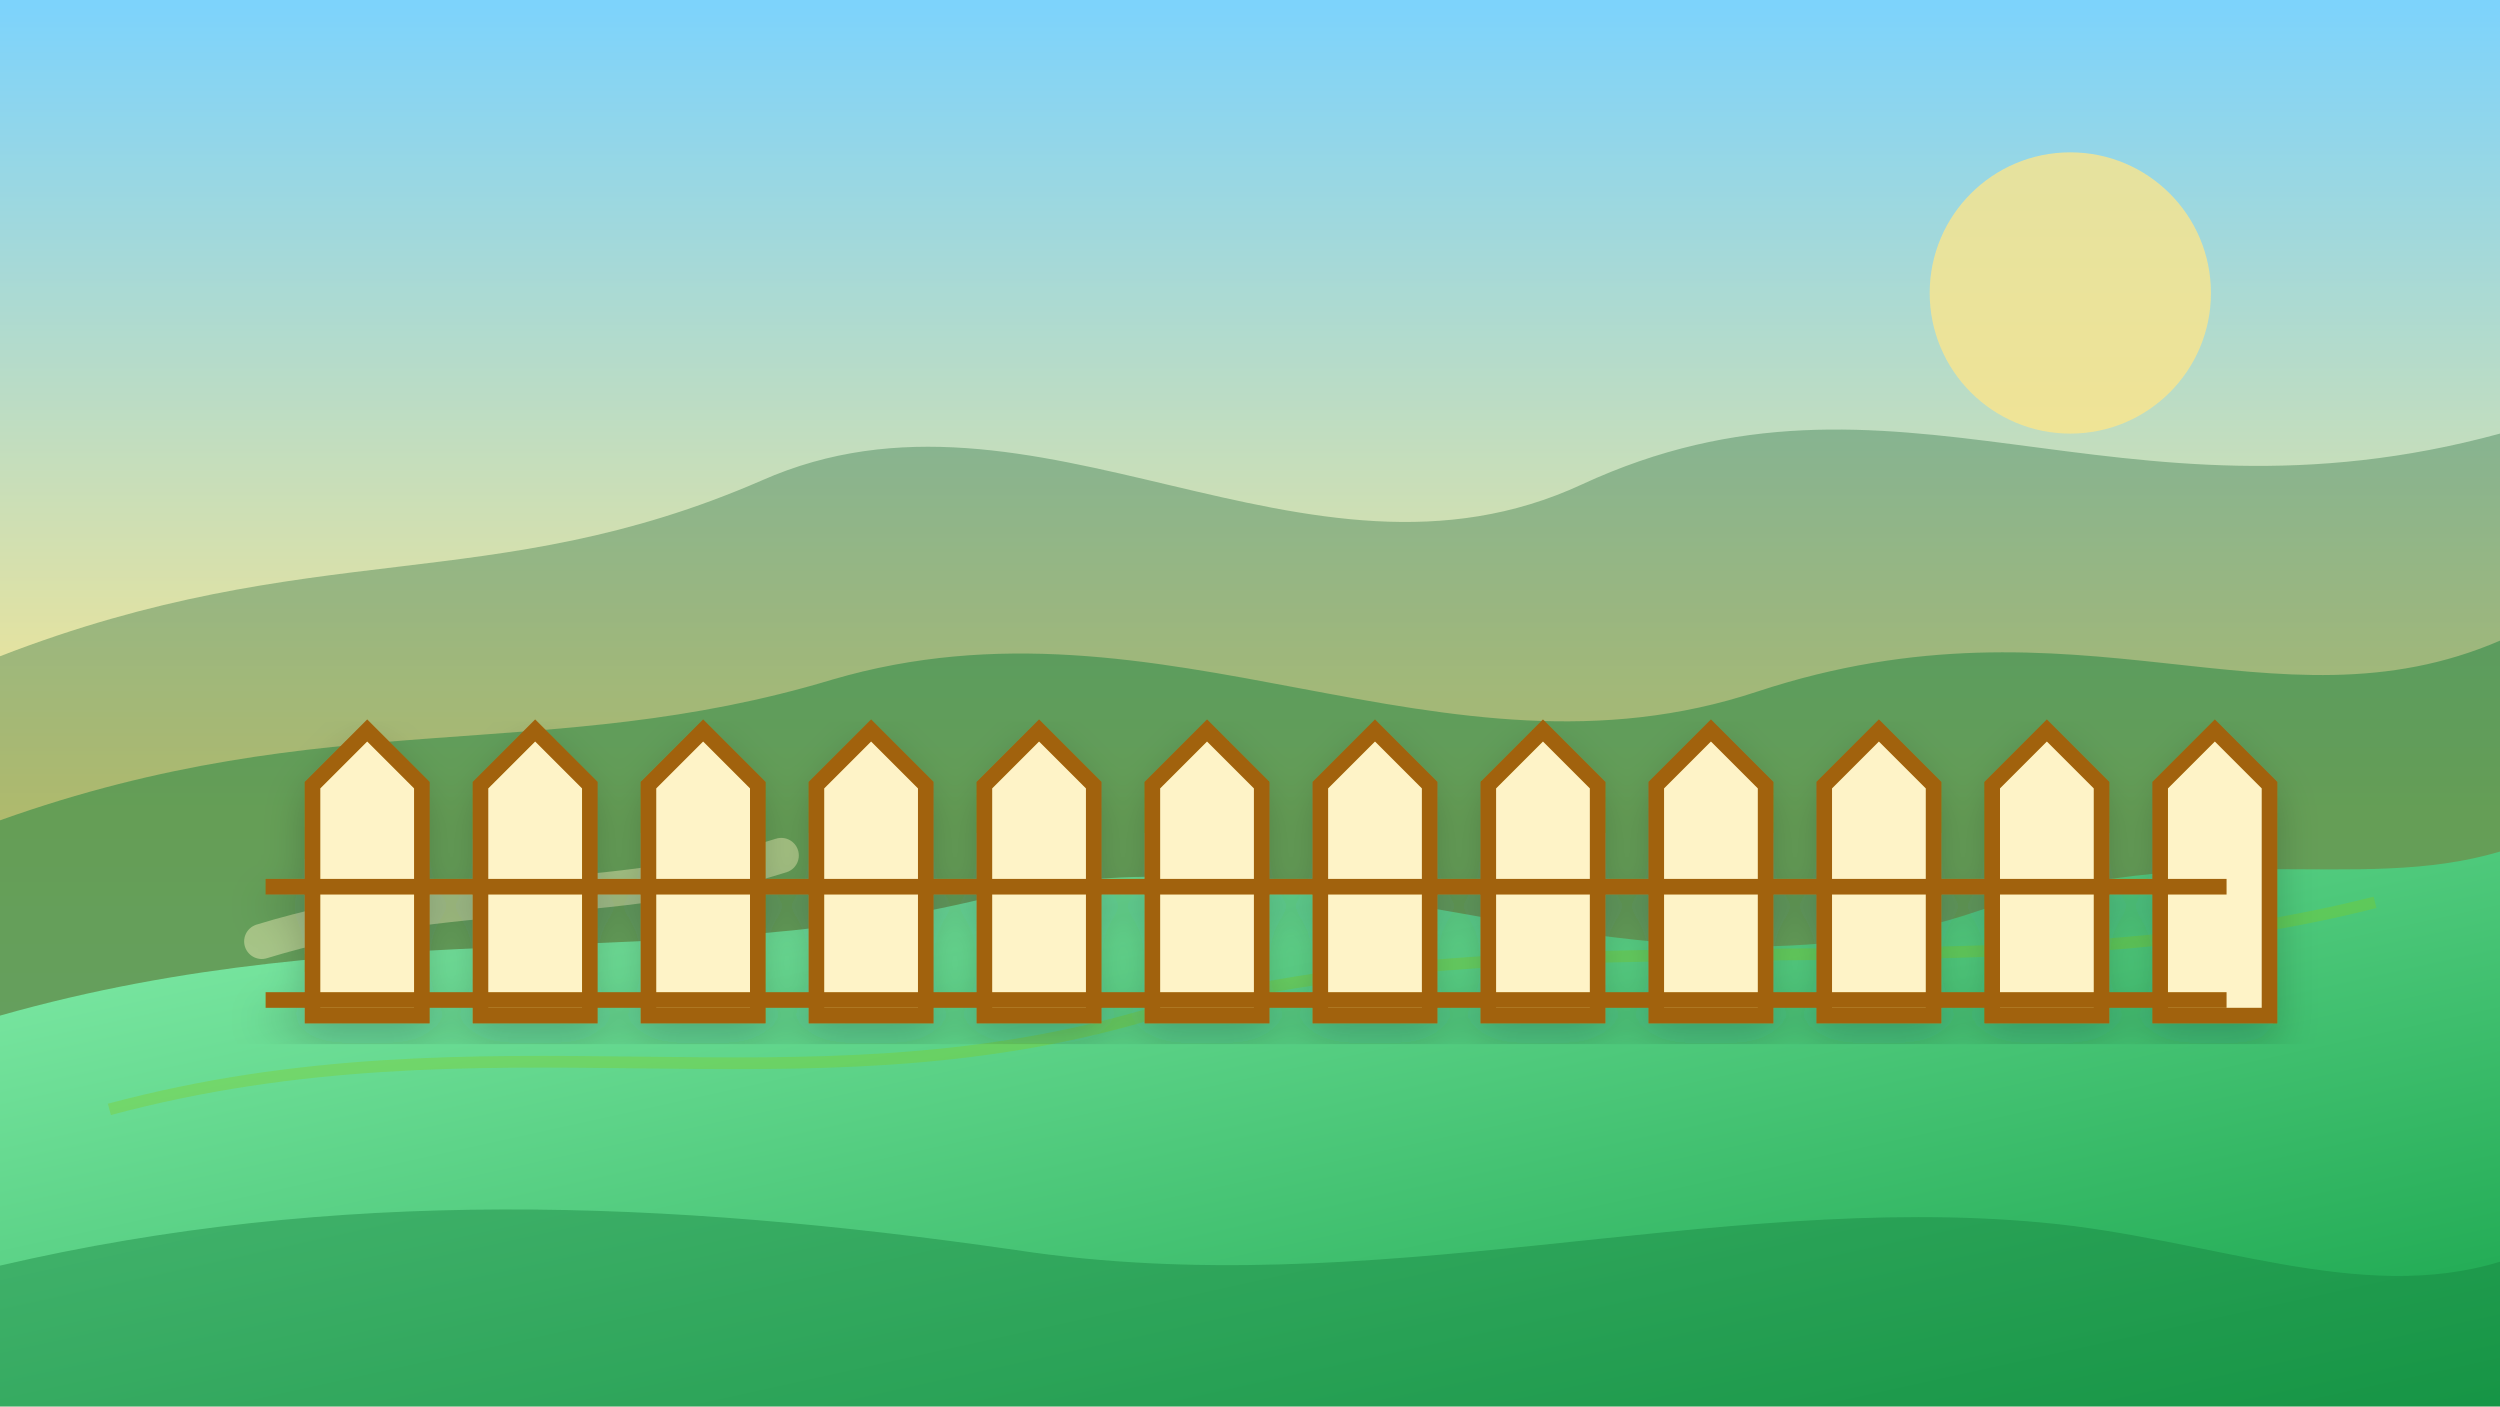
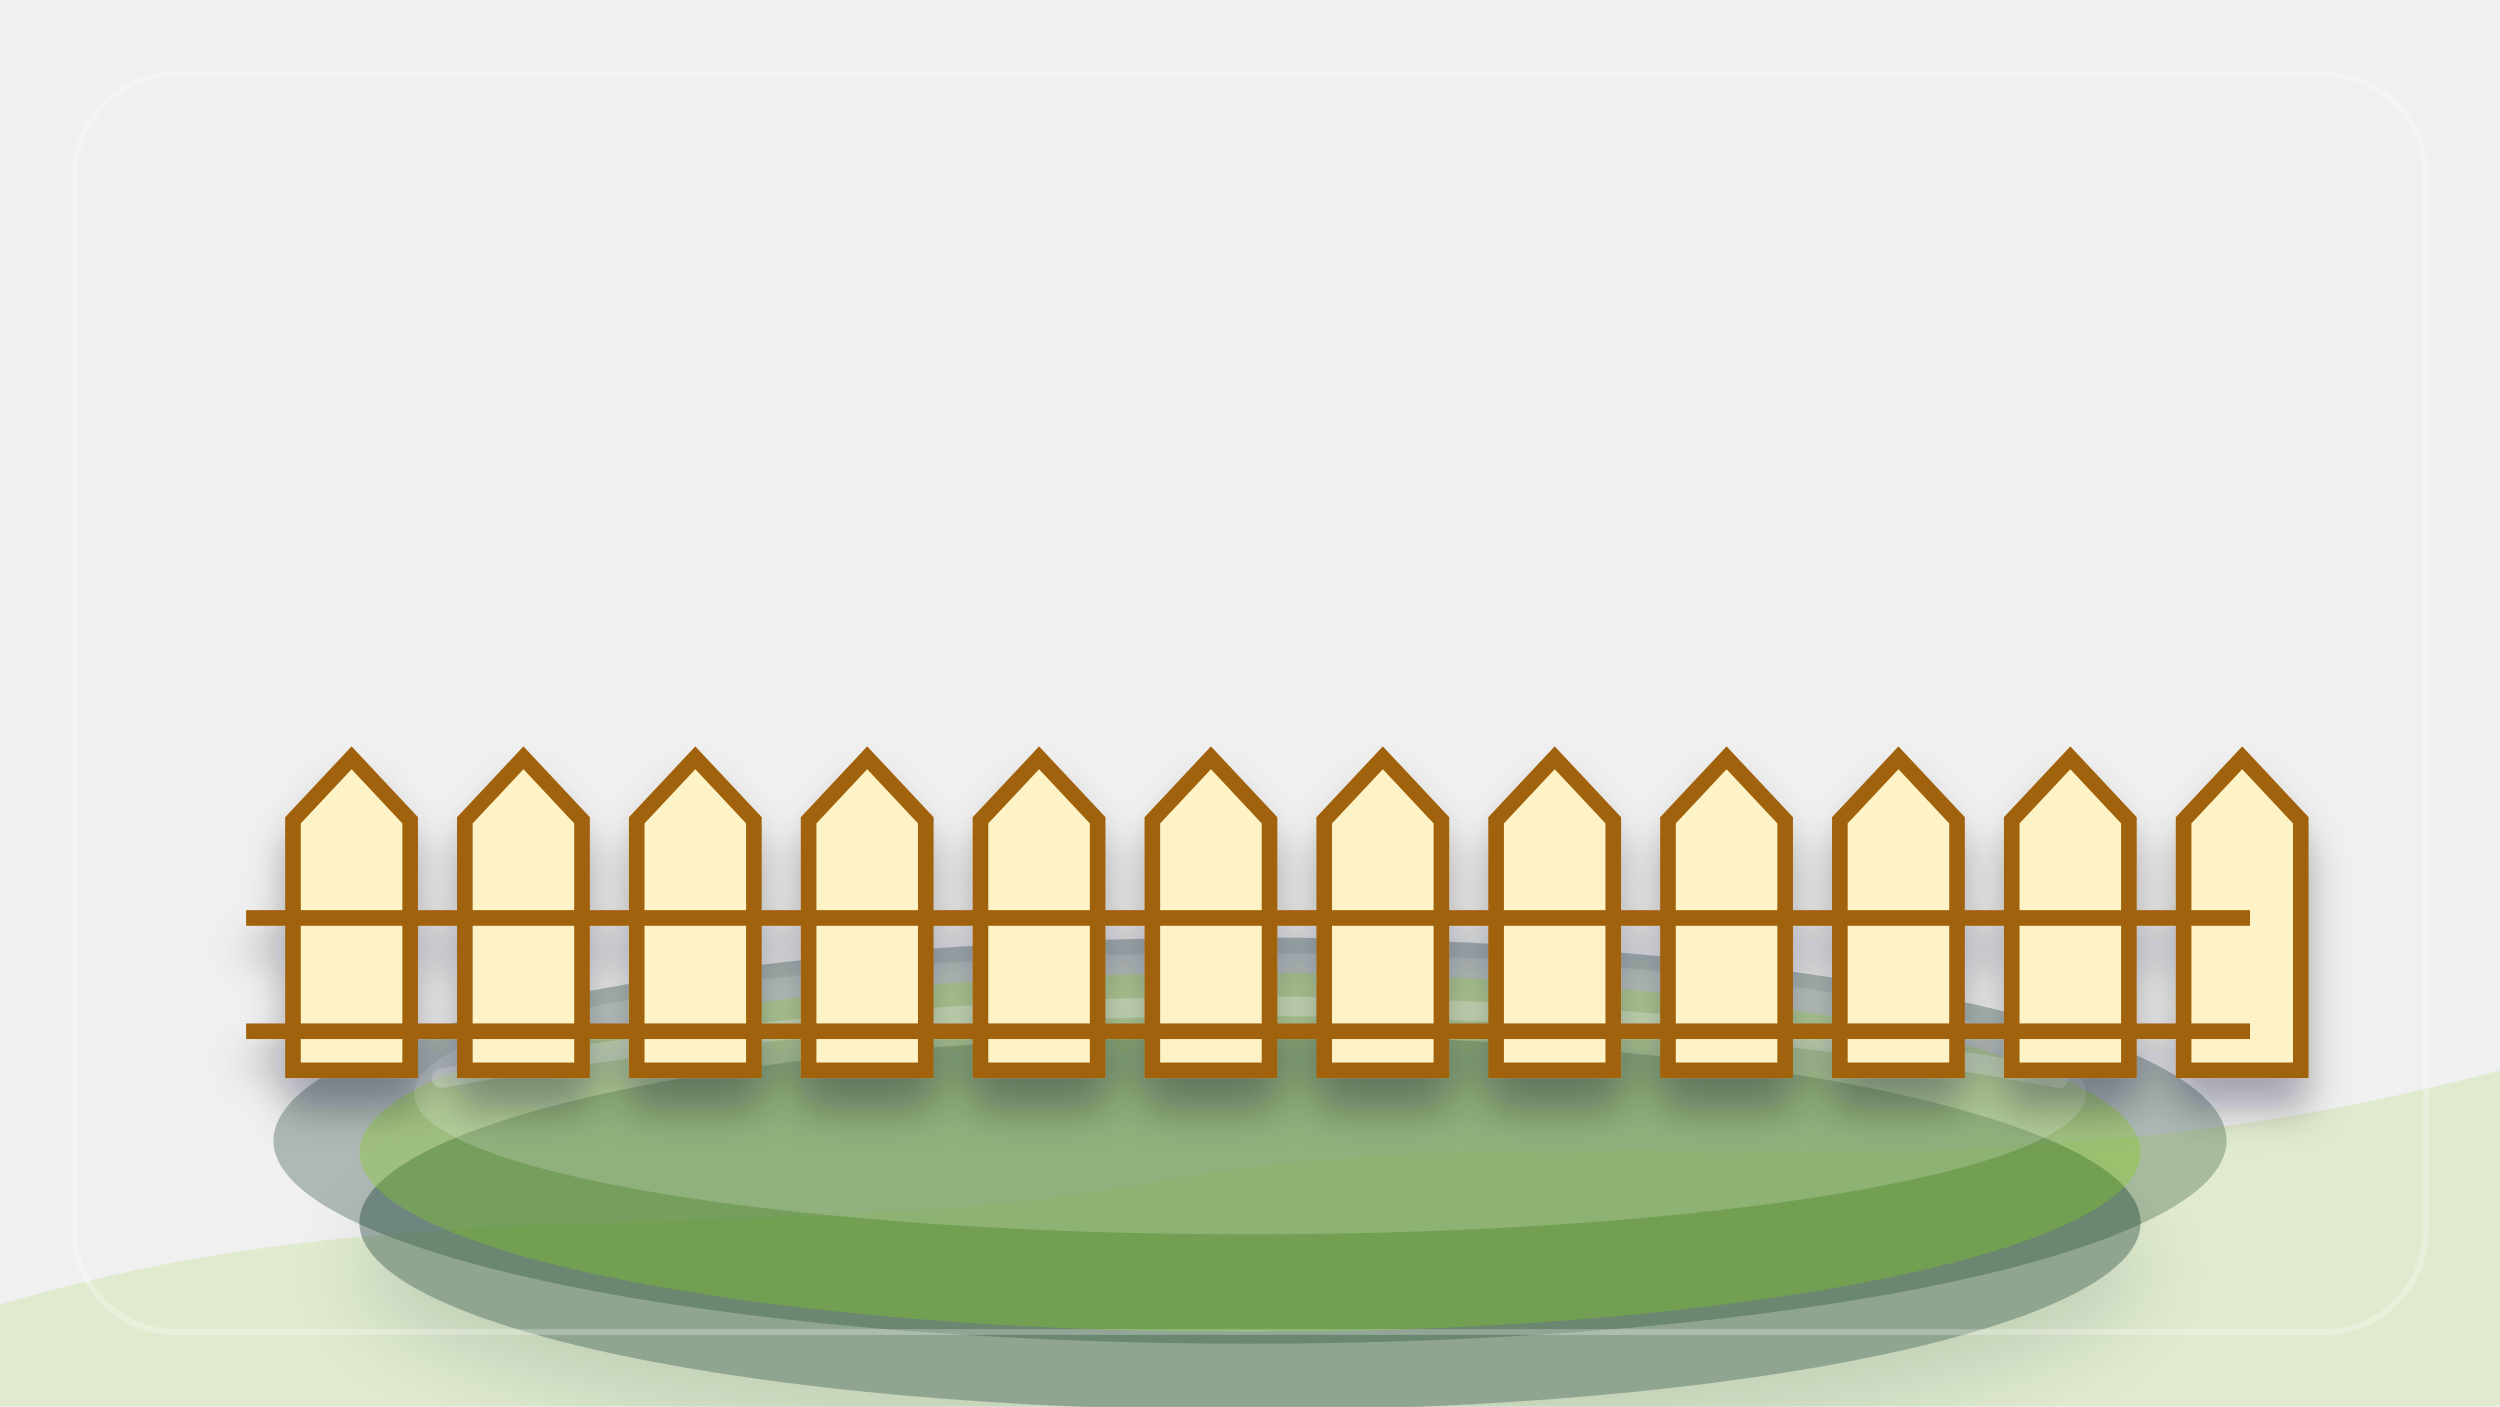
- <svg xmlns="http://www.w3.org/2000/svg" viewBox="0 0 1280 720" role="img" aria-label="garden_fence marketplace preview">
+ <svg xmlns="http://www.w3.org/2000/svg" viewBox="0 0 1280 720" role="img" aria-label="garden_fence marketplace render">
  <defs>
-     <linearGradient id="sky" x1="0" x2="0" y1="0" y2="1">
-       <stop offset="0%" stop-color="#7dd3fc" />
-       <stop offset="58%" stop-color="#fde68a" />
-       <stop offset="100%" stop-color="#fef3c7" />
+     <linearGradient id="glass" x1="0" x2="1" y1="0" y2="1">
+       <stop offset="0" stop-color="#f8fafc" stop-opacity="0.95" />
+       <stop offset="0.52" stop-color="#84cc16" stop-opacity="0.42" />
+       <stop offset="1" stop-color="#0f172a" stop-opacity="0.18" />
    </linearGradient>
-     <linearGradient id="grass" x1="0" x2="1" y1="0" y2="1">
-       <stop offset="0%" stop-color="#86efac" />
-       <stop offset="100%" stop-color="#16a34a" />
+     <linearGradient id="gold" x1="0" x2="1" y1="0" y2="1">
+       <stop offset="0" stop-color="#fff7ad" />
+       <stop offset="0.48" stop-color="#facc15" />
+       <stop offset="1" stop-color="#a16207" />
    </linearGradient>
-     <filter id="soft" x="-10%" y="-10%" width="120%" height="120%">
-       <feDropShadow dx="0" dy="10" stdDeviation="10" flood-color="#0f172a" flood-opacity="0.2" />
+     <linearGradient id="stone" x1="0" x2="1" y1="0" y2="1">
+       <stop offset="0" stop-color="#f8fafc" />
+       <stop offset="0.5" stop-color="#cbd5e1" />
+       <stop offset="1" stop-color="#64748b" />
+     </linearGradient>
+     <linearGradient id="wood" x1="0" x2="1" y1="0" y2="1">
+       <stop offset="0" stop-color="#f59e0b" />
+       <stop offset="0.5" stop-color="#a16207" />
+       <stop offset="1" stop-color="#451a03" />
+     </linearGradient>
+     <radialGradient id="water" cx="50%" cy="38%" r="64%">
+       <stop offset="0" stop-color="#ecfeff" />
+       <stop offset="0.46" stop-color="#84cc16" />
+       <stop offset="1" stop-color="#0369a1" />
+     </radialGradient>
+     <filter id="shadow" x="-40%" y="-40%" width="180%" height="180%">
+       <feDropShadow dx="0" dy="24" stdDeviation="18" flood-color="#052e16" flood-opacity="0.34" />
    </filter>
-     <filter id="glow" x="-40%" y="-40%" width="180%" height="180%">
-       <feGaussianBlur stdDeviation="6" result="blur" />
+     <filter id="lift" x="-25%" y="-30%" width="150%" height="170%">
+       <feDropShadow dx="0" dy="16" stdDeviation="10" flood-color="#020617" flood-opacity="0.32" />
+     </filter>
+     <filter id="glow" x="-70%" y="-70%" width="240%" height="240%">
+       <feGaussianBlur stdDeviation="10" result="blur" />
      <feMerge>
        <feMergeNode in="blur" />
        <feMergeNode in="SourceGraphic" />
      </feMerge>
    </filter>
  </defs>
-   <rect width="1280" height="720" fill="url(#sky)" />
-   <circle cx="1060" cy="150" r="72" fill="#fde68a" opacity="0.78" />
-   <path d="M0 336 C160 274 252 306 390 246 C530 184 668 314 810 248 C970 174 1082 276 1280 222 L1280 720 L0 720 Z" fill="#166534" opacity="0.34" />
-   <path d="M0 420 C168 360 280 392 426 348 C596 298 738 408 900 354 C1064 300 1164 378 1280 328 L1280 720 L0 720 Z" fill="#15803d" opacity="0.48" />
-   <path d="M0 520 C190 466 350 500 512 458 C674 418 840 526 1014 466 C1128 428 1206 458 1280 436 L1280 720 L0 720 Z" fill="url(#grass)" />
-   <path d="M0 648 C172 608 340 614 520 640 C704 668 876 610 1046 626 C1132 634 1208 668 1280 646 L1280 720 L0 720 Z" fill="#15803d" opacity="0.42" />
-   <path d="M134 482 C232 452 312 466 400 438" stroke="#fef9c3" stroke-width="18" stroke-linecap="round" opacity="0.42" />
-   <path d="M56 568 C250 516 408 572 586 520 C790 462 1012 514 1216 462" fill="none" stroke="#84cc16" stroke-width="6" opacity="0.32" />
-   <g filter="url(#soft)" fill="#fef3c7" stroke="#a16207" stroke-width="8">
-     <path d="M160 520 L160 402 L188 374 L216 402 L216 520 Z" />
-     <path d="M246 520 L246 402 L274 374 L302 402 L302 520 Z" />
-     <path d="M332 520 L332 402 L360 374 L388 402 L388 520 Z" />
-     <path d="M418 520 L418 402 L446 374 L474 402 L474 520 Z" />
-     <path d="M504 520 L504 402 L532 374 L560 402 L560 520 Z" />
-     <path d="M590 520 L590 402 L618 374 L646 402 L646 520 Z" />
-     <path d="M676 520 L676 402 L704 374 L732 402 L732 520 Z" />
-     <path d="M762 520 L762 402 L790 374 L818 402 L818 520 Z" />
-     <path d="M848 520 L848 402 L876 374 L904 402 L904 520 Z" />
-     <path d="M934 520 L934 402 L962 374 L990 402 L990 520 Z" />
-     <path d="M1020 520 L1020 402 L1048 374 L1076 402 L1076 520 Z" />
-     <path d="M1106 520 L1106 402 L1134 374 L1162 402 L1162 520 Z" />
-     <path d="M136 454 L1140 454 M136 512 L1140 512" />
+   <rect width="1280" height="720" fill="#ffffff" opacity="0.02" />
+   <ellipse cx="640" cy="584" rx="500" ry="104" fill="#022c22" opacity="0.28" />
+   <path d="M0 668 C214 604 392 642 598 604 C808 566 1004 622 1280 548 L1280 720 L0 720 Z" fill="#84cc16" opacity="0.15" />
+   <ellipse cx="640" cy="626" rx="456" ry="96" fill="#022c22" opacity="0.36" filter="url(#shadow)" />
+   <ellipse cx="640" cy="590" rx="456" ry="92" fill="#84cc16" opacity="0.34" />
+   <ellipse cx="640" cy="560" rx="428" ry="72" fill="#f8fafc" opacity="0.2" />
+   <path d="M226 552 C492 504 788 502 1054 552" fill="none" stroke="#ffffff" stroke-width="10" opacity="0.32" stroke-linecap="round" />
+   <g filter="url(#lift)" fill="#fef3c7" stroke="#a16207" stroke-width="8">
+     <path d="M150 548 L150 420 L180 388 L210 420 L210 548 Z" />
+     <path d="M238 548 L238 420 L268 388 L298 420 L298 548 Z" />
+     <path d="M326 548 L326 420 L356 388 L386 420 L386 548 Z" />
+     <path d="M414 548 L414 420 L444 388 L474 420 L474 548 Z" />
+     <path d="M502 548 L502 420 L532 388 L562 420 L562 548 Z" />
+     <path d="M590 548 L590 420 L620 388 L650 420 L650 548 Z" />
+     <path d="M678 548 L678 420 L708 388 L738 420 L738 548 Z" />
+     <path d="M766 548 L766 420 L796 388 L826 420 L826 548 Z" />
+     <path d="M854 548 L854 420 L884 388 L914 420 L914 548 Z" />
+     <path d="M942 548 L942 420 L972 388 L1002 420 L1002 548 Z" />
+     <path d="M1030 548 L1030 420 L1060 388 L1090 420 L1090 548 Z" />
+     <path d="M1118 548 L1118 420 L1148 388 L1178 420 L1178 548 Z" />
+     <path d="M126 470 L1152 470 M126 528 L1152 528" />
  </g>
+   <rect x="38" y="38" width="1204" height="644" rx="52" fill="none" stroke="#ffffff" stroke-opacity="0.26" stroke-width="3" />
</svg>
